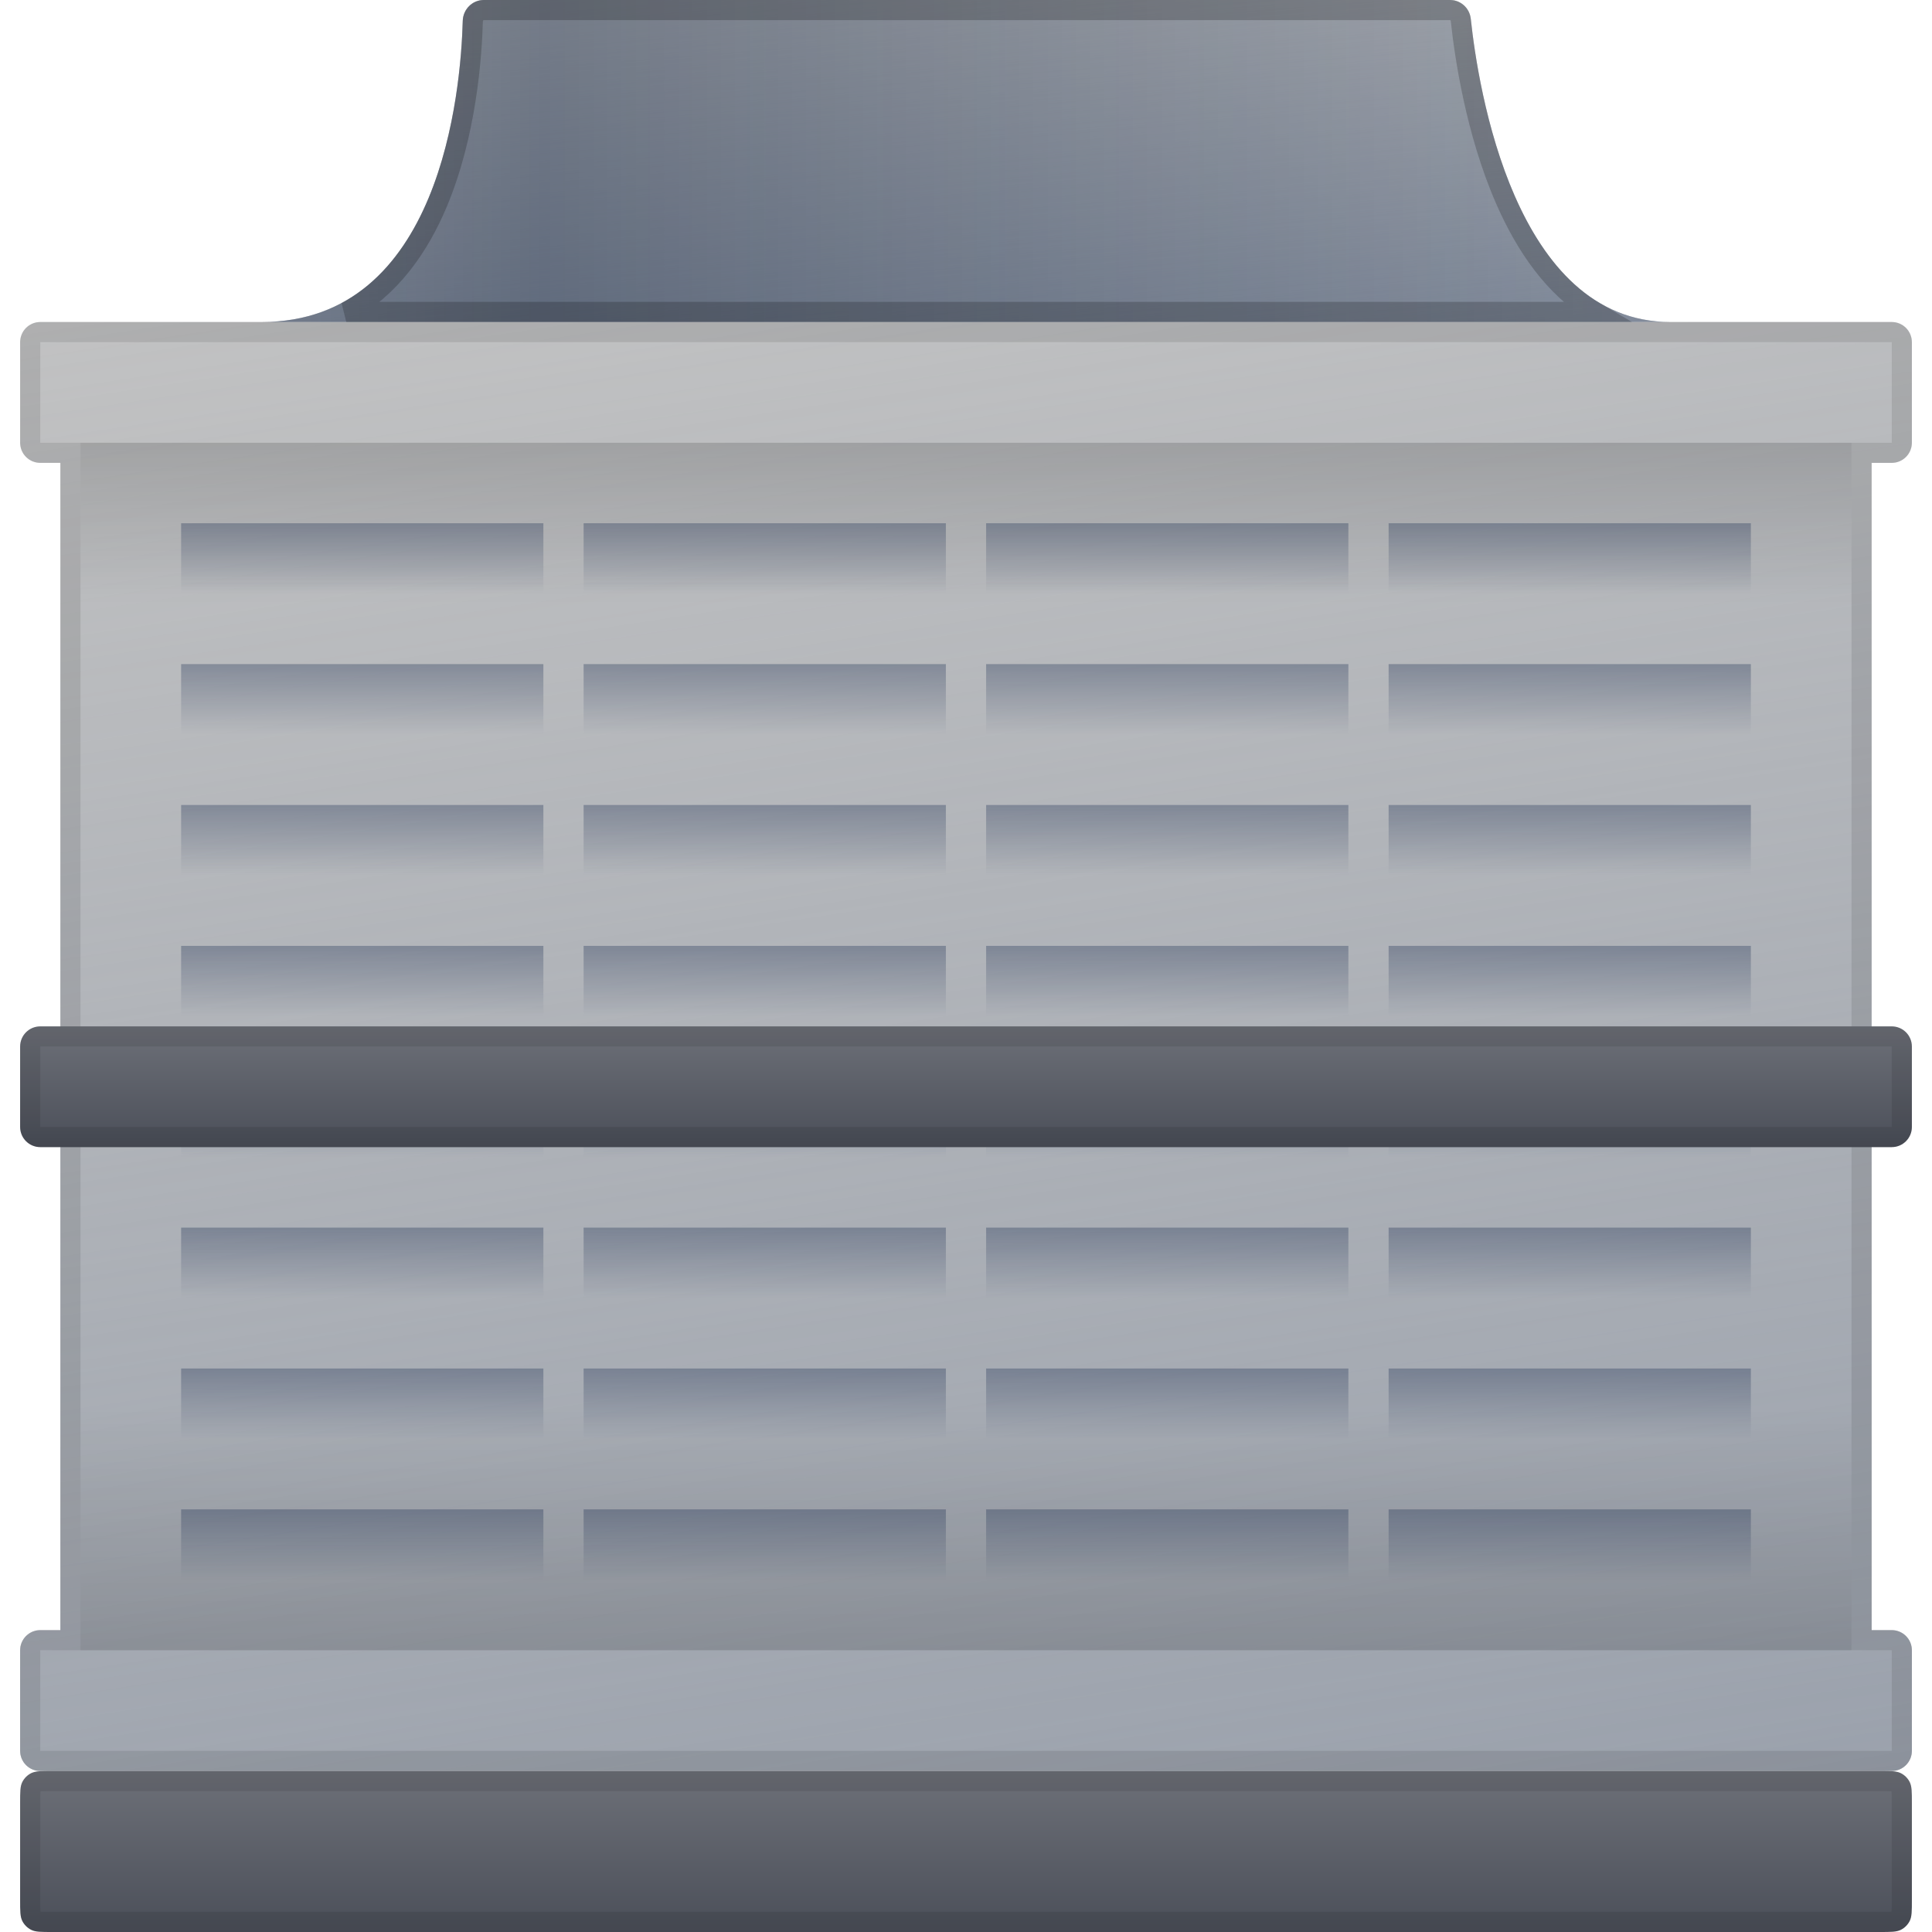
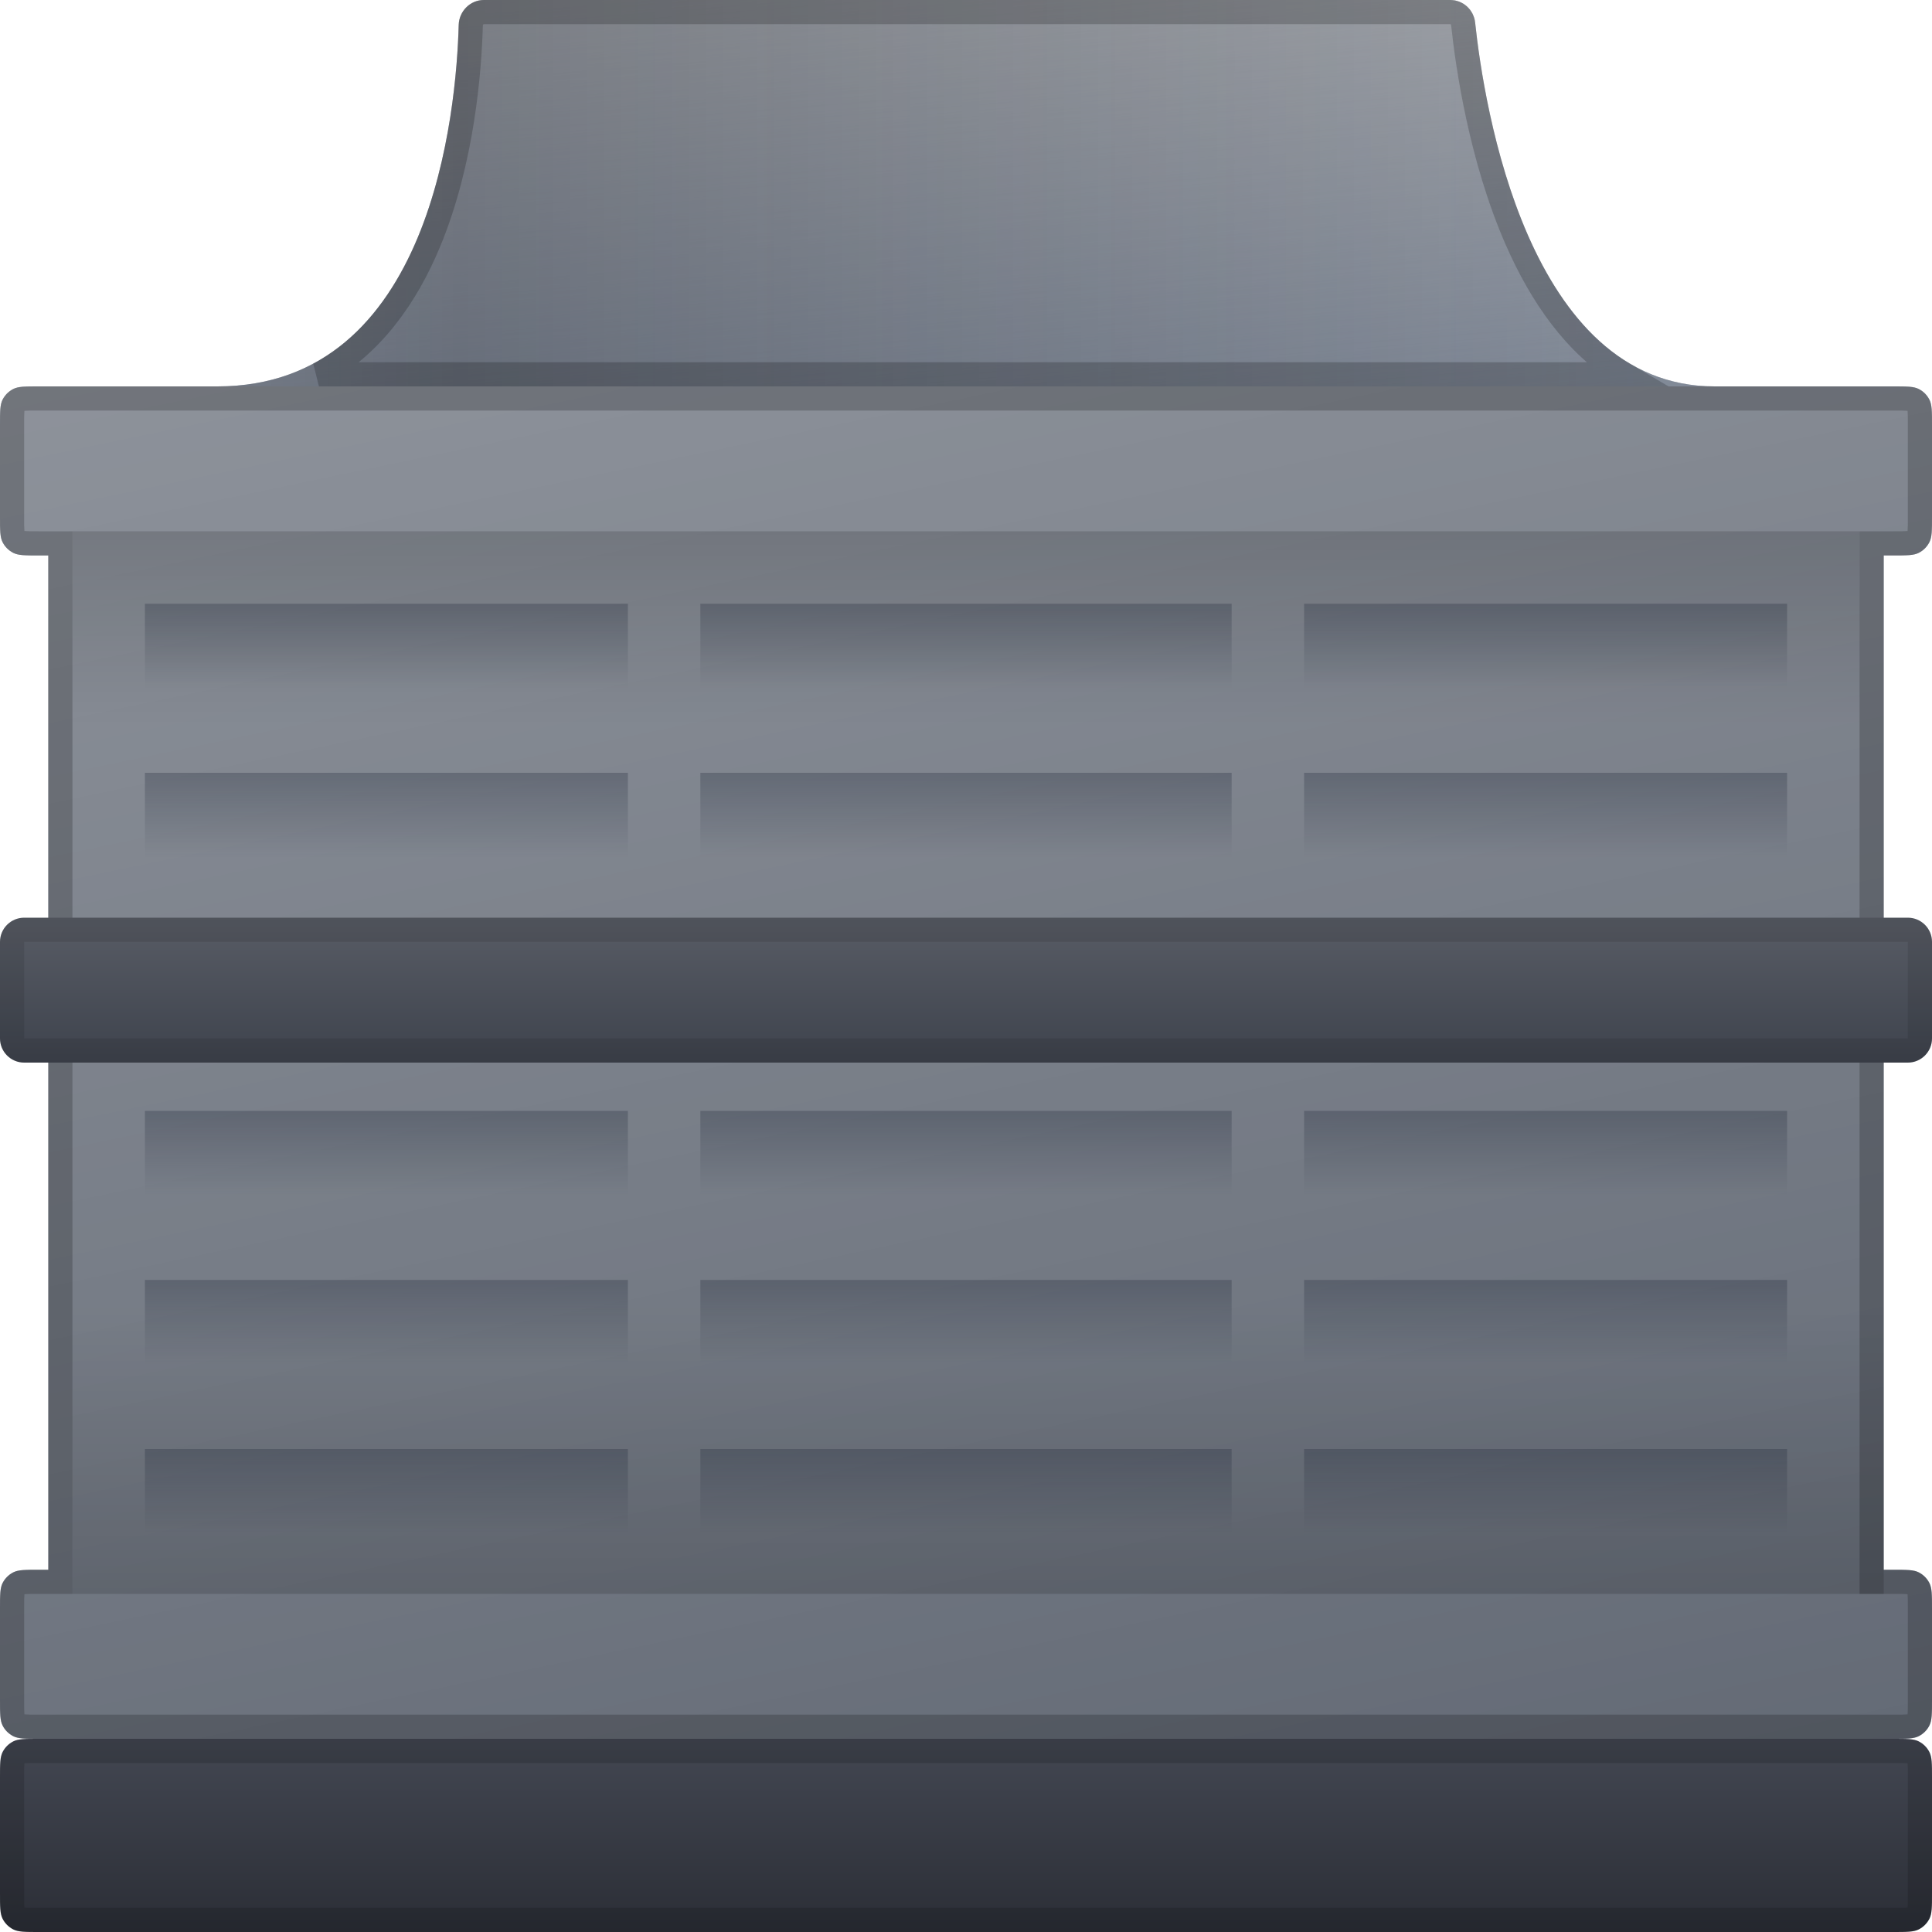
- <svg xmlns="http://www.w3.org/2000/svg" width="96" height="96" viewBox="0 0 96 96" fill="none">
-   <path fill-rule="evenodd" clip-rule="evenodd" d="M94 16C94.552 16 95 16.448 95 17L95 22C95 22.552 94.552 23 94 23L93 23V81H94C94.552 81 95 81.448 95 82L95 87C95 87.552 94.552 88 94 88H2C1.448 88 1 87.552 1 87L1 82C1 81.448 1.448 81 2 81H3L3 23L2 23C1.448 23 1 22.552 1 22L1 17C1 16.448 1.448 16 2 16L94 16Z" fill="#C4C4C4" />
-   <path fill-rule="evenodd" clip-rule="evenodd" d="M94 16C94.552 16 95 16.448 95 17L95 22C95 22.552 94.552 23 94 23L93 23V81H94C94.552 81 95 81.448 95 82L95 87C95 87.552 94.552 88 94 88H2C1.448 88 1 87.552 1 87L1 82C1 81.448 1.448 81 2 81H3L3 23L2 23C1.448 23 1 22.552 1 22L1 17C1 16.448 1.448 16 2 16L94 16Z" fill="url(#paint0_linear_592_174)" />
-   <path d="M2 16.5H94C94.276 16.5 94.5 16.724 94.5 17V22C94.5 22.276 94.276 22.5 94 22.5H92.5V81.5H94C94.276 81.5 94.5 81.724 94.5 82V87C94.5 87.276 94.276 87.5 94 87.5H2C1.724 87.5 1.5 87.276 1.5 87V82C1.5 81.724 1.724 81.5 2 81.5H3.5V22.5H2C1.724 22.5 1.5 22.276 1.5 22V17C1.5 16.724 1.724 16.5 2 16.5Z" stroke="black" stroke-opacity="0.1" />
-   <path d="M92 70H4V82H92V70Z" fill="url(#paint1_linear_592_174)" fill-opacity="0.15" />
-   <path d="M92 22H4V30H92V22Z" fill="url(#paint2_linear_592_174)" fill-opacity="0.15" />
-   <path fill-rule="evenodd" clip-rule="evenodd" d="M73.082 0.933C73.026 0.406 72.586 0 72.056 0H24.033C23.468 0 23.01 0.467 22.994 1.031C22.897 4.57 21.892 16 13 16H83C75.252 16 73.446 4.353 73.082 0.933Z" fill="#C4C4C4" />
-   <path fill-rule="evenodd" clip-rule="evenodd" d="M73.082 0.933C73.026 0.406 72.586 0 72.056 0H24.033C23.468 0 23.01 0.467 22.994 1.031C22.897 4.57 21.892 16 13 16H83C75.252 16 73.446 4.353 73.082 0.933Z" fill="url(#paint3_linear_592_174)" />
-   <path fill-rule="evenodd" clip-rule="evenodd" d="M73.082 0.933C73.026 0.406 72.586 0 72.056 0H24.033C23.468 0 23.01 0.467 22.994 1.031C22.897 4.57 21.892 16 13 16H83C75.252 16 73.446 4.353 73.082 0.933Z" fill="url(#paint4_linear_592_174)" fill-opacity="0.4" />
-   <path d="M24.033 0.5H72.056C72.323 0.5 72.555 0.707 72.585 0.986C72.768 2.712 73.317 6.54 74.814 9.95C75.791 12.177 77.21 14.302 79.252 15.5H17.207C19.401 14.324 20.834 12.251 21.757 10.035C23.168 6.649 23.445 2.833 23.494 1.045C23.502 0.776 23.694 0.56 23.93 0.511L24.033 0.5Z" stroke="black" stroke-opacity="0.2" />
-   <path d="M27 26H9V33H27V26Z" fill="url(#paint5_linear_592_174)" fill-opacity="0.3" />
-   <path d="M27 33H9V40H27V33Z" fill="url(#paint6_linear_592_174)" fill-opacity="0.3" />
-   <path d="M27 40H9V47H27V40Z" fill="url(#paint7_linear_592_174)" fill-opacity="0.3" />
-   <path d="M27 47H9V54H27V47Z" fill="url(#paint8_linear_592_174)" fill-opacity="0.3" />
-   <path d="M27 54H9V61H27V54Z" fill="url(#paint9_linear_592_174)" fill-opacity="0.3" />
-   <path d="M27 61H9V68H27V61Z" fill="url(#paint10_linear_592_174)" fill-opacity="0.3" />
-   <path d="M27 68H9V75H27V68Z" fill="url(#paint11_linear_592_174)" fill-opacity="0.3" />
-   <path d="M27 75H9V82H27V75Z" fill="url(#paint12_linear_592_174)" fill-opacity="0.3" />
-   <path d="M47 26H29V33H47V26Z" fill="url(#paint13_linear_592_174)" fill-opacity="0.3" />
-   <path d="M47 33H29V40H47V33Z" fill="url(#paint14_linear_592_174)" fill-opacity="0.3" />
-   <path d="M47 40H29V47H47V40Z" fill="url(#paint15_linear_592_174)" fill-opacity="0.3" />
-   <path d="M47 47H29V54H47V47Z" fill="url(#paint16_linear_592_174)" fill-opacity="0.3" />
-   <path d="M47 54H29V61H47V54Z" fill="url(#paint17_linear_592_174)" fill-opacity="0.3" />
-   <path d="M47 61H29V68H47V61Z" fill="url(#paint18_linear_592_174)" fill-opacity="0.3" />
-   <path d="M47 68H29V75H47V68Z" fill="url(#paint19_linear_592_174)" fill-opacity="0.3" />
-   <path d="M47 75H29V82H47V75Z" fill="url(#paint20_linear_592_174)" fill-opacity="0.3" />
-   <path d="M67 26H49V33H67V26Z" fill="url(#paint21_linear_592_174)" fill-opacity="0.3" />
-   <path d="M67 33H49V40H67V33Z" fill="url(#paint22_linear_592_174)" fill-opacity="0.3" />
-   <path d="M67 40H49V47H67V40Z" fill="url(#paint23_linear_592_174)" fill-opacity="0.3" />
-   <path d="M67 47H49V54H67V47Z" fill="url(#paint24_linear_592_174)" fill-opacity="0.3" />
-   <path d="M67 54H49V61H67V54Z" fill="url(#paint25_linear_592_174)" fill-opacity="0.3" />
-   <path d="M67 61H49V68H67V61Z" fill="url(#paint26_linear_592_174)" fill-opacity="0.3" />
-   <path d="M67 68H49V75H67V68Z" fill="url(#paint27_linear_592_174)" fill-opacity="0.3" />
-   <path d="M67 75H49V82H67V75Z" fill="url(#paint28_linear_592_174)" fill-opacity="0.3" />
-   <path d="M87 26H69V33H87V26Z" fill="url(#paint29_linear_592_174)" fill-opacity="0.3" />
-   <path d="M87 33H69V40H87V33Z" fill="url(#paint30_linear_592_174)" fill-opacity="0.3" />
-   <path d="M87 40H69V47H87V40Z" fill="url(#paint31_linear_592_174)" fill-opacity="0.3" />
-   <path d="M87 47H69V54H87V47Z" fill="url(#paint32_linear_592_174)" fill-opacity="0.3" />
-   <path d="M87 54H69V61H87V54Z" fill="url(#paint33_linear_592_174)" fill-opacity="0.3" />
-   <path d="M87 61H69V68H87V61Z" fill="url(#paint34_linear_592_174)" fill-opacity="0.3" />
-   <path d="M87 68H69V75H87V68Z" fill="url(#paint35_linear_592_174)" fill-opacity="0.3" />
-   <path d="M87 75H69V82H87V75Z" fill="url(#paint36_linear_592_174)" fill-opacity="0.3" />
-   <path fill-rule="evenodd" clip-rule="evenodd" d="M95 89.6C95 89.04 95 88.76 94.891 88.546C94.795 88.358 94.642 88.205 94.454 88.109C94.24 88 93.96 88 93.4 88H2.6C2.04 88 1.76 88 1.546 88.109C1.358 88.205 1.205 88.358 1.109 88.546C1 88.76 1 89.04 1 89.6L1 94.4C1 94.96 1 95.24 1.109 95.454C1.205 95.642 1.358 95.795 1.546 95.891C1.76 96 2.04 96 2.6 96H93.4C93.96 96 94.24 96 94.454 95.891C94.642 95.795 94.795 95.642 94.891 95.454C95 95.24 95 94.96 95 94.4L95 89.6Z" fill="url(#paint37_linear_592_174)" />
-   <path d="M2.6 88.5H93.4C93.688 88.5 93.874 88.5 94.016 88.512C94.151 88.523 94.202 88.542 94.227 88.555C94.321 88.603 94.397 88.679 94.445 88.773C94.458 88.798 94.477 88.849 94.488 88.984C94.5 89.126 94.5 89.312 94.5 89.6V94.4C94.5 94.688 94.5 94.874 94.488 95.016C94.477 95.151 94.458 95.202 94.445 95.227C94.397 95.321 94.321 95.397 94.227 95.445C94.202 95.458 94.151 95.477 94.016 95.488C93.874 95.5 93.688 95.5 93.4 95.5H2.6C2.312 95.5 2.126 95.5 1.984 95.488C1.849 95.477 1.798 95.458 1.773 95.445C1.679 95.397 1.603 95.321 1.555 95.227C1.542 95.202 1.523 95.151 1.512 95.016C1.5 94.874 1.5 94.688 1.5 94.4V89.6C1.5 89.312 1.5 89.126 1.512 88.984C1.523 88.849 1.542 88.798 1.555 88.773C1.603 88.679 1.679 88.603 1.773 88.555C1.798 88.542 1.849 88.523 1.984 88.512C2.055 88.506 2.137 88.504 2.237 88.502L2.6 88.5Z" stroke="black" stroke-opacity="0.1" />
-   <rect x="1" y="51" width="94" height="6" rx="1" fill="url(#paint38_linear_592_174)" />
-   <rect x="1.5" y="51.5" width="93" height="5" rx="0.5" stroke="black" stroke-opacity="0.1" />
+ <svg xmlns="http://www.w3.org/2000/svg" width="80" height="80" viewBox="0 0 80 80" fill="none">
+   <path fill-rule="evenodd" clip-rule="evenodd" d="M78.4 16C78.96 16 79.24 16 79.454 16.109C79.642 16.205 79.795 16.358 79.891 16.546C80 16.76 80 17.04 80 17.6L80 21.4C80 21.96 80 22.24 79.891 22.454C79.795 22.642 79.642 22.795 79.454 22.891C79.24 23 78.96 23 78.4 23L78 23V65H78.4C78.96 65 79.24 65 79.454 65.109C79.642 65.205 79.795 65.358 79.891 65.546C80 65.76 80 66.04 80 66.6L80 70.4C80 70.96 80 71.24 79.891 71.454C79.795 71.642 79.642 71.795 79.454 71.891C79.24 72 78.96 72 78.4 72H1.6C1.04 72 0.76 72 0.546 71.891C0.358 71.795 0.205 71.642 0.109 71.454C5.2691e-06 71.24 5.10219e-06 70.96 4.76837e-06 70.4L2.5034e-06 66.6C2.16958e-06 66.04 2.00267e-06 65.76 0.109 65.546C0.205 65.358 0.358 65.205 0.546 65.109C0.76 65 1.04 65 1.6 65H2L2 23L1.6 23C1.04 23 0.76 23 0.546 22.891C0.358 22.795 0.205 22.642 0.109 22.454C2.20017e-06 22.24 3.01091e-06 21.96 4.63239e-06 21.4L1.56335e-05 17.6C1.72548e-05 17.04 1.80655e-05 16.76 0.109 16.546C0.205 16.358 0.358 16.205 0.546 16.109C0.76 16 1.04 16 1.6 16L78.4 16Z" fill="#5C636F" />
+   <path fill-rule="evenodd" clip-rule="evenodd" d="M78.4 16C78.96 16 79.24 16 79.454 16.109C79.642 16.205 79.795 16.358 79.891 16.546C80 16.76 80 17.04 80 17.6L80 21.4C80 21.96 80 22.24 79.891 22.454C79.795 22.642 79.642 22.795 79.454 22.891C79.24 23 78.96 23 78.4 23L78 23V65H78.4C78.96 65 79.24 65 79.454 65.109C79.642 65.205 79.795 65.358 79.891 65.546C80 65.76 80 66.04 80 66.6L80 70.4C80 70.96 80 71.24 79.891 71.454C79.795 71.642 79.642 71.795 79.454 71.891C79.24 72 78.96 72 78.4 72H1.6C1.04 72 0.76 72 0.546 71.891C0.358 71.795 0.205 71.642 0.109 71.454C5.2691e-06 71.24 5.10219e-06 70.96 4.76837e-06 70.4L2.5034e-06 66.6C2.16958e-06 66.04 2.00267e-06 65.76 0.109 65.546C0.205 65.358 0.358 65.205 0.546 65.109C0.76 65 1.04 65 1.6 65H2L2 23L1.6 23C1.04 23 0.76 23 0.546 22.891C0.358 22.795 0.205 22.642 0.109 22.454C2.20017e-06 22.24 3.01091e-06 21.96 4.63239e-06 21.4L1.56335e-05 17.6C1.72548e-05 17.04 1.80655e-05 16.76 0.109 16.546C0.205 16.358 0.358 16.205 0.546 16.109C0.76 16 1.04 16 1.6 16L78.4 16Z" fill="url(#paint0_linear_592_174)" fill-opacity="0.3" />
+   <path d="M1.6 16.5H78.4C78.689 16.5 78.875 16.5 79.017 16.512C79.151 16.523 79.202 16.542 79.227 16.555C79.321 16.603 79.397 16.679 79.445 16.773C79.458 16.798 79.477 16.849 79.488 16.984C79.5 17.126 79.5 17.312 79.5 17.6V21.4C79.5 21.688 79.5 21.874 79.488 22.016C79.477 22.151 79.458 22.202 79.445 22.227C79.397 22.321 79.321 22.397 79.227 22.445C79.202 22.458 79.151 22.477 79.017 22.488C78.875 22.5 78.689 22.5 78.4 22.5H77.5V65.5H78.4C78.688 65.5 78.874 65.5 79.016 65.512C79.151 65.523 79.202 65.542 79.227 65.555C79.321 65.603 79.397 65.679 79.445 65.773C79.458 65.798 79.477 65.849 79.488 65.984C79.5 66.126 79.5 66.312 79.5 66.6V70.4C79.5 70.688 79.5 70.874 79.488 71.016C79.477 71.151 79.458 71.202 79.445 71.227C79.397 71.321 79.321 71.397 79.227 71.445C79.202 71.458 79.151 71.477 79.016 71.488C78.874 71.5 78.688 71.5 78.4 71.5H1.6C1.312 71.5 1.126 71.5 0.984 71.488C0.849 71.477 0.798 71.458 0.773 71.445C0.679 71.397 0.603 71.321 0.555 71.227C0.542 71.202 0.523 71.151 0.512 71.016C0.5 70.874 0.5 70.688 0.5 70.4V66.6C0.5 66.312 0.5 66.126 0.512 65.984C0.523 65.849 0.542 65.798 0.555 65.773C0.603 65.679 0.679 65.603 0.773 65.555C0.798 65.542 0.849 65.523 0.984 65.512C1.126 65.5 1.312 65.5 1.6 65.5H2.5V22.5H1.6C1.312 22.5 1.126 22.5 0.984 22.488C0.849 22.477 0.798 22.458 0.773 22.445C0.679 22.397 0.603 22.321 0.555 22.227C0.542 22.202 0.523 22.151 0.512 22.016C0.5 21.874 0.5 21.688 0.5 21.4V17.6C0.5 17.312 0.5 17.126 0.512 16.984C0.523 16.849 0.542 16.798 0.555 16.773C0.603 16.679 0.679 16.603 0.773 16.555C0.798 16.542 0.849 16.523 0.984 16.512C1.126 16.5 1.312 16.5 1.6 16.5Z" stroke="black" stroke-opacity="0.2" />
+   <path d="M78 54H3V66H78V54Z" fill="url(#paint1_linear_592_174)" fill-opacity="0.15" />
+   <path d="M77 22H3V30H77V22Z" fill="url(#paint2_linear_592_174)" fill-opacity="0.15" />
+   <path fill-rule="evenodd" clip-rule="evenodd" d="M61.082 0.933C61.026 0.406 60.586 0 60.056 0H20.033C19.468 0 19.01 0.467 18.994 1.031C18.897 4.57 17.892 16 9 16H71C63.252 16 61.446 4.353 61.082 0.933Z" fill="#C4C4C4" />
+   <path fill-rule="evenodd" clip-rule="evenodd" d="M61.082 0.933C61.026 0.406 60.586 0 60.056 0H20.033C19.468 0 19.01 0.467 18.994 1.031C18.897 4.57 17.892 16 9 16H71C63.252 16 61.446 4.353 61.082 0.933Z" fill="url(#paint3_linear_592_174)" />
+   <path fill-rule="evenodd" clip-rule="evenodd" d="M61.082 0.933C61.026 0.406 60.586 0 60.056 0H20.033C19.468 0 19.01 0.467 18.994 1.031C18.897 4.57 17.892 16 9 16H71C63.252 16 61.446 4.353 61.082 0.933Z" fill="url(#paint4_linear_592_174)" fill-opacity="0.4" />
+   <path d="M20.033 0.5H60.056C60.323 0.5 60.555 0.707 60.585 0.986C60.768 2.712 61.317 6.54 62.813 9.95C63.791 12.177 65.21 14.302 67.252 15.5H13.207C15.402 14.324 16.834 12.251 17.757 10.035C19.168 6.649 19.445 2.833 19.494 1.045C19.503 0.737 19.752 0.5 20.033 0.5Z" stroke="black" stroke-opacity="0.2" />
+   <path d="M26 25H6V32H26V25Z" fill="url(#paint5_linear_592_174)" fill-opacity="0.3" />
+   <path d="M26 32H6V39H26V32Z" fill="url(#paint6_linear_592_174)" fill-opacity="0.3" />
+   <path d="M26 39H6V46H26V39Z" fill="url(#paint7_linear_592_174)" fill-opacity="0.3" />
+   <path d="M26 46H6V53H26V46Z" fill="url(#paint8_linear_592_174)" fill-opacity="0.3" />
+   <path d="M26 53H6V60H26V53Z" fill="url(#paint9_linear_592_174)" fill-opacity="0.3" />
+   <path d="M26 60H6V67H26V60Z" fill="url(#paint10_linear_592_174)" fill-opacity="0.3" />
+   <path d="M51 25H29V32H51V25Z" fill="url(#paint11_linear_592_174)" fill-opacity="0.3" />
+   <path d="M51 32H29V39H51V32Z" fill="url(#paint12_linear_592_174)" fill-opacity="0.3" />
+   <path d="M51 39H29V46H51V39Z" fill="url(#paint13_linear_592_174)" fill-opacity="0.3" />
+   <path d="M51 46H29V53H51V46Z" fill="url(#paint14_linear_592_174)" fill-opacity="0.3" />
+   <path d="M51 53H29V60H51V53Z" fill="url(#paint15_linear_592_174)" fill-opacity="0.3" />
+   <path d="M51 60H29V67H51V60Z" fill="url(#paint16_linear_592_174)" fill-opacity="0.3" />
+   <path d="M74 25H54V32H74V25Z" fill="url(#paint17_linear_592_174)" fill-opacity="0.3" />
+   <path d="M74 32H54V39H74V32Z" fill="url(#paint18_linear_592_174)" fill-opacity="0.3" />
+   <path d="M74 39H54V46H74V39Z" fill="url(#paint19_linear_592_174)" fill-opacity="0.3" />
+   <path d="M74 46H54V53H74V46Z" fill="url(#paint20_linear_592_174)" fill-opacity="0.3" />
+   <path d="M74 53H54V60H74V53Z" fill="url(#paint21_linear_592_174)" fill-opacity="0.3" />
+   <path d="M74 60H54V67H74V60Z" fill="url(#paint22_linear_592_174)" fill-opacity="0.3" />
+   <path fill-rule="evenodd" clip-rule="evenodd" d="M80 73.6C80 73.04 80 72.76 79.891 72.546C79.795 72.358 79.642 72.205 79.454 72.109C79.24 72 78.96 72 78.4 72H1.6C1.04 72 0.76 72 0.546 72.109C0.358 72.205 0.205 72.358 0.109 72.546C1.47908e-05 72.76 1.42187e-05 73.04 1.30746e-05 73.6L3.26865e-06 78.4C2.12451e-06 78.96 1.55245e-06 79.24 0.109 79.454C0.205 79.642 0.358 79.795 0.546 79.891C0.76 80 1.04 80 1.6 80H78.4C78.96 80 79.24 80 79.454 79.891C79.642 79.795 79.795 79.642 79.891 79.454C80 79.24 80 78.96 80 78.4L80 73.6Z" fill="url(#paint23_linear_592_174)" />
+   <path d="M1.6 72.5H78.4C78.688 72.5 78.874 72.5 79.016 72.512C79.151 72.523 79.202 72.542 79.227 72.555C79.321 72.603 79.397 72.679 79.445 72.773C79.458 72.798 79.477 72.849 79.488 72.984C79.5 73.126 79.5 73.312 79.5 73.6V78.4C79.5 78.688 79.5 78.874 79.488 79.016C79.477 79.151 79.458 79.202 79.445 79.227C79.397 79.321 79.321 79.397 79.227 79.445C79.202 79.458 79.151 79.477 79.016 79.488C78.874 79.5 78.688 79.5 78.4 79.5H1.6C1.312 79.5 1.126 79.5 0.984 79.488C0.849 79.477 0.798 79.458 0.773 79.445C0.679 79.397 0.603 79.321 0.555 79.227C0.542 79.202 0.523 79.151 0.512 79.016C0.5 78.874 0.5 78.688 0.5 78.4V73.6C0.5 73.312 0.5 73.126 0.512 72.984C0.523 72.849 0.542 72.798 0.555 72.773C0.603 72.679 0.679 72.603 0.773 72.555C0.798 72.542 0.849 72.523 0.984 72.512C1.126 72.5 1.312 72.5 1.6 72.5Z" stroke="black" stroke-opacity="0.15" />
+   <rect y="38" width="80" height="6" rx="1" fill="url(#paint24_linear_592_174)" />
+   <rect x="0.5" y="38.5" width="79" height="5" rx="0.5" stroke="black" stroke-opacity="0.1" />
  <defs>
-     <linearGradient id="paint0_linear_592_174" x1="87.5" y1="147.5" x2="65.3" y2="0.173" gradientUnits="userSpaceOnUse">
+     <linearGradient id="paint0_linear_592_174" x1="60" y1="89.5" x2="43.01" y2="8.069" gradientUnits="userSpaceOnUse">
+       <stop stop-color="white" stop-opacity="0" />
+       <stop offset="1" stop-color="white" />
+     </linearGradient>
+     <linearGradient id="paint1_linear_592_174" x1="52.219" y1="66" x2="52.219" y2="54" gradientUnits="userSpaceOnUse">
+       <stop />
+       <stop offset="1" stop-opacity="0" />
+     </linearGradient>
+     <linearGradient id="paint2_linear_592_174" x1="51.562" y1="30" x2="51.562" y2="22" gradientUnits="userSpaceOnUse">
+       <stop stop-opacity="0" />
+       <stop offset="1" />
+     </linearGradient>
+     <linearGradient id="paint3_linear_592_174" x1="67" y1="22.162" x2="64.536" y2="-8.778" gradientUnits="userSpaceOnUse">
      <stop stop-color="#818C9E" />
      <stop offset="1" stop-color="#818C9E" stop-opacity="0" />
    </linearGradient>
-     <linearGradient id="paint1_linear_592_174" x1="61.75" y1="82" x2="61.75" y2="70" gradientUnits="userSpaceOnUse">
-       <stop />
-       <stop offset="1" stop-opacity="0" />
+     <linearGradient id="paint4_linear_592_174" x1="-5" y1="6.141" x2="91" y2="6.141" gradientUnits="userSpaceOnUse">
+       <stop stop-color="#202632" stop-opacity="0.5" />
+       <stop offset="0.25" stop-color="#202632" />
+       <stop offset="1" stop-color="#202632" stop-opacity="0" />
    </linearGradient>
-     <linearGradient id="paint2_linear_592_174" x1="61.75" y1="30" x2="61.75" y2="22" gradientUnits="userSpaceOnUse">
-       <stop stop-opacity="0" />
-       <stop offset="1" />
+     <linearGradient id="paint5_linear_592_174" x1="16.765" y1="32" x2="16.765" y2="25" gradientUnits="userSpaceOnUse">
+       <stop offset="0.5" stop-color="#212939" stop-opacity="0" />
+       <stop offset="1" stop-color="#212939" />
    </linearGradient>
-     <linearGradient id="paint3_linear_592_174" x1="75" y1="22.162" x2="72.536" y2="-8.778" gradientUnits="userSpaceOnUse">
-       <stop stop-color="#818C9E" />
-       <stop offset="1" stop-color="#818C9E" stop-opacity="0" />
+     <linearGradient id="paint6_linear_592_174" x1="16.765" y1="39" x2="16.765" y2="32" gradientUnits="userSpaceOnUse">
+       <stop offset="0.5" stop-color="#212939" stop-opacity="0" />
+       <stop offset="1" stop-color="#212939" />
    </linearGradient>
-     <linearGradient id="paint4_linear_592_174" x1="3" y1="6.141" x2="99" y2="6.141" gradientUnits="userSpaceOnUse">
-       <stop stop-color="#101F39" stop-opacity="0.5" />
-       <stop offset="0.25" stop-color="#101F39" />
-       <stop offset="1" stop-color="#101F39" stop-opacity="0" />
+     <linearGradient id="paint7_linear_592_174" x1="16.765" y1="46" x2="16.765" y2="39" gradientUnits="userSpaceOnUse">
+       <stop offset="0.5" stop-color="#212939" stop-opacity="0" />
+       <stop offset="1" stop-color="#212939" />
    </linearGradient>
-     <linearGradient id="paint5_linear_592_174" x1="19.765" y1="33" x2="19.765" y2="26" gradientUnits="userSpaceOnUse">
-       <stop offset="0.5" stop-color="#0B1E45" stop-opacity="0" />
-       <stop offset="1" stop-color="#0B1E45" />
+     <linearGradient id="paint8_linear_592_174" x1="16.765" y1="53" x2="16.765" y2="46" gradientUnits="userSpaceOnUse">
+       <stop offset="0.5" stop-color="#212939" stop-opacity="0" />
+       <stop offset="1" stop-color="#212939" />
    </linearGradient>
-     <linearGradient id="paint6_linear_592_174" x1="19.765" y1="40" x2="19.765" y2="33" gradientUnits="userSpaceOnUse">
-       <stop offset="0.5" stop-color="#0B1E45" stop-opacity="0" />
-       <stop offset="1" stop-color="#0B1E45" />
+     <linearGradient id="paint9_linear_592_174" x1="16.765" y1="60" x2="16.765" y2="53" gradientUnits="userSpaceOnUse">
+       <stop offset="0.5" stop-color="#212939" stop-opacity="0" />
+       <stop offset="1" stop-color="#212939" />
    </linearGradient>
-     <linearGradient id="paint7_linear_592_174" x1="19.765" y1="47" x2="19.765" y2="40" gradientUnits="userSpaceOnUse">
-       <stop offset="0.5" stop-color="#0B1E45" stop-opacity="0" />
-       <stop offset="1" stop-color="#0B1E45" />
+     <linearGradient id="paint10_linear_592_174" x1="16.765" y1="67" x2="16.765" y2="60" gradientUnits="userSpaceOnUse">
+       <stop offset="0.5" stop-color="#212939" stop-opacity="0" />
+       <stop offset="1" stop-color="#212939" />
    </linearGradient>
-     <linearGradient id="paint8_linear_592_174" x1="19.765" y1="54" x2="19.765" y2="47" gradientUnits="userSpaceOnUse">
-       <stop offset="0.5" stop-color="#0B1E45" stop-opacity="0" />
-       <stop offset="1" stop-color="#0B1E45" />
+     <linearGradient id="paint11_linear_592_174" x1="40.841" y1="32" x2="40.841" y2="25" gradientUnits="userSpaceOnUse">
+       <stop offset="0.5" stop-color="#212939" stop-opacity="0" />
+       <stop offset="1" stop-color="#212939" />
    </linearGradient>
-     <linearGradient id="paint9_linear_592_174" x1="19.765" y1="61" x2="19.765" y2="54" gradientUnits="userSpaceOnUse">
-       <stop offset="0.5" stop-color="#0B1E45" stop-opacity="0" />
-       <stop offset="1" stop-color="#0B1E45" />
+     <linearGradient id="paint12_linear_592_174" x1="40.841" y1="39" x2="40.841" y2="32" gradientUnits="userSpaceOnUse">
+       <stop offset="0.5" stop-color="#212939" stop-opacity="0" />
+       <stop offset="1" stop-color="#212939" />
    </linearGradient>
-     <linearGradient id="paint10_linear_592_174" x1="19.765" y1="68" x2="19.765" y2="61" gradientUnits="userSpaceOnUse">
-       <stop offset="0.5" stop-color="#0B1E45" stop-opacity="0" />
-       <stop offset="1" stop-color="#0B1E45" />
+     <linearGradient id="paint13_linear_592_174" x1="40.841" y1="46" x2="40.841" y2="39" gradientUnits="userSpaceOnUse">
+       <stop offset="0.5" stop-color="#212939" stop-opacity="0" />
+       <stop offset="1" stop-color="#212939" />
    </linearGradient>
-     <linearGradient id="paint11_linear_592_174" x1="19.765" y1="75" x2="19.765" y2="68" gradientUnits="userSpaceOnUse">
-       <stop offset="0.5" stop-color="#0B1E45" stop-opacity="0" />
-       <stop offset="1" stop-color="#0B1E45" />
+     <linearGradient id="paint14_linear_592_174" x1="40.841" y1="53" x2="40.841" y2="46" gradientUnits="userSpaceOnUse">
+       <stop offset="0.5" stop-color="#212939" stop-opacity="0" />
+       <stop offset="1" stop-color="#212939" />
    </linearGradient>
-     <linearGradient id="paint12_linear_592_174" x1="19.765" y1="82" x2="19.765" y2="75" gradientUnits="userSpaceOnUse">
-       <stop offset="0.5" stop-color="#0B1E45" stop-opacity="0" />
-       <stop offset="1" stop-color="#0B1E45" />
+     <linearGradient id="paint15_linear_592_174" x1="40.841" y1="60" x2="40.841" y2="53" gradientUnits="userSpaceOnUse">
+       <stop offset="0.5" stop-color="#212939" stop-opacity="0" />
+       <stop offset="1" stop-color="#212939" />
    </linearGradient>
-     <linearGradient id="paint13_linear_592_174" x1="43.294" y1="33" x2="43.294" y2="26" gradientUnits="userSpaceOnUse">
-       <stop offset="0.5" stop-color="#0B1E45" stop-opacity="0" />
-       <stop offset="1" stop-color="#0B1E45" />
+     <linearGradient id="paint16_linear_592_174" x1="40.841" y1="67" x2="40.841" y2="60" gradientUnits="userSpaceOnUse">
+       <stop offset="0.5" stop-color="#212939" stop-opacity="0" />
+       <stop offset="1" stop-color="#212939" />
    </linearGradient>
-     <linearGradient id="paint14_linear_592_174" x1="43.294" y1="40" x2="43.294" y2="33" gradientUnits="userSpaceOnUse">
-       <stop offset="0.5" stop-color="#0B1E45" stop-opacity="0" />
-       <stop offset="1" stop-color="#0B1E45" />
+     <linearGradient id="paint17_linear_592_174" x1="64.765" y1="32" x2="64.765" y2="25" gradientUnits="userSpaceOnUse">
+       <stop offset="0.5" stop-color="#212939" stop-opacity="0" />
+       <stop offset="1" stop-color="#212939" />
    </linearGradient>
-     <linearGradient id="paint15_linear_592_174" x1="43.294" y1="47" x2="43.294" y2="40" gradientUnits="userSpaceOnUse">
-       <stop offset="0.5" stop-color="#0B1E45" stop-opacity="0" />
-       <stop offset="1" stop-color="#0B1E45" />
+     <linearGradient id="paint18_linear_592_174" x1="64.765" y1="39" x2="64.765" y2="32" gradientUnits="userSpaceOnUse">
+       <stop offset="0.5" stop-color="#212939" stop-opacity="0" />
+       <stop offset="1" stop-color="#212939" />
    </linearGradient>
-     <linearGradient id="paint16_linear_592_174" x1="43.294" y1="54" x2="43.294" y2="47" gradientUnits="userSpaceOnUse">
-       <stop offset="0.5" stop-color="#0B1E45" stop-opacity="0" />
-       <stop offset="1" stop-color="#0B1E45" />
+     <linearGradient id="paint19_linear_592_174" x1="64.765" y1="46" x2="64.765" y2="39" gradientUnits="userSpaceOnUse">
+       <stop offset="0.5" stop-color="#212939" stop-opacity="0" />
+       <stop offset="1" stop-color="#212939" />
    </linearGradient>
-     <linearGradient id="paint17_linear_592_174" x1="43.294" y1="61" x2="43.294" y2="54" gradientUnits="userSpaceOnUse">
-       <stop offset="0.5" stop-color="#0B1E45" stop-opacity="0" />
-       <stop offset="1" stop-color="#0B1E45" />
+     <linearGradient id="paint20_linear_592_174" x1="64.765" y1="53" x2="64.765" y2="46" gradientUnits="userSpaceOnUse">
+       <stop offset="0.5" stop-color="#212939" stop-opacity="0" />
+       <stop offset="1" stop-color="#212939" />
    </linearGradient>
-     <linearGradient id="paint18_linear_592_174" x1="43.294" y1="68" x2="43.294" y2="61" gradientUnits="userSpaceOnUse">
-       <stop offset="0.5" stop-color="#0B1E45" stop-opacity="0" />
-       <stop offset="1" stop-color="#0B1E45" />
+     <linearGradient id="paint21_linear_592_174" x1="64.765" y1="60" x2="64.765" y2="53" gradientUnits="userSpaceOnUse">
+       <stop offset="0.5" stop-color="#212939" stop-opacity="0" />
+       <stop offset="1" stop-color="#212939" />
    </linearGradient>
-     <linearGradient id="paint19_linear_592_174" x1="43.294" y1="75" x2="43.294" y2="68" gradientUnits="userSpaceOnUse">
-       <stop offset="0.5" stop-color="#0B1E45" stop-opacity="0" />
-       <stop offset="1" stop-color="#0B1E45" />
+     <linearGradient id="paint22_linear_592_174" x1="64.765" y1="67" x2="64.765" y2="60" gradientUnits="userSpaceOnUse">
+       <stop offset="0.5" stop-color="#212939" stop-opacity="0" />
+       <stop offset="1" stop-color="#212939" />
    </linearGradient>
-     <linearGradient id="paint20_linear_592_174" x1="43.294" y1="82" x2="43.294" y2="75" gradientUnits="userSpaceOnUse">
-       <stop offset="0.5" stop-color="#0B1E45" stop-opacity="0" />
-       <stop offset="1" stop-color="#0B1E45" />
+     <linearGradient id="paint23_linear_592_174" x1="46.452" y1="80" x2="46.452" y2="72" gradientUnits="userSpaceOnUse">
+       <stop stop-color="#2B2E36" />
+       <stop offset="1" stop-color="#434752" />
    </linearGradient>
-     <linearGradient id="paint21_linear_592_174" x1="66.823" y1="33" x2="66.823" y2="26" gradientUnits="userSpaceOnUse">
-       <stop offset="0.5" stop-color="#0B1E45" stop-opacity="0" />
-       <stop offset="1" stop-color="#0B1E45" />
-     </linearGradient>
-     <linearGradient id="paint22_linear_592_174" x1="66.823" y1="40" x2="66.823" y2="33" gradientUnits="userSpaceOnUse">
-       <stop offset="0.5" stop-color="#0B1E45" stop-opacity="0" />
-       <stop offset="1" stop-color="#0B1E45" />
-     </linearGradient>
-     <linearGradient id="paint23_linear_592_174" x1="66.823" y1="47" x2="66.823" y2="40" gradientUnits="userSpaceOnUse">
-       <stop offset="0.5" stop-color="#0B1E45" stop-opacity="0" />
-       <stop offset="1" stop-color="#0B1E45" />
-     </linearGradient>
-     <linearGradient id="paint24_linear_592_174" x1="66.823" y1="54" x2="66.823" y2="47" gradientUnits="userSpaceOnUse">
-       <stop offset="0.5" stop-color="#0B1E45" stop-opacity="0" />
-       <stop offset="1" stop-color="#0B1E45" />
-     </linearGradient>
-     <linearGradient id="paint25_linear_592_174" x1="66.823" y1="61" x2="66.823" y2="54" gradientUnits="userSpaceOnUse">
-       <stop offset="0.5" stop-color="#0B1E45" stop-opacity="0" />
-       <stop offset="1" stop-color="#0B1E45" />
-     </linearGradient>
-     <linearGradient id="paint26_linear_592_174" x1="66.823" y1="68" x2="66.823" y2="61" gradientUnits="userSpaceOnUse">
-       <stop offset="0.5" stop-color="#0B1E45" stop-opacity="0" />
-       <stop offset="1" stop-color="#0B1E45" />
-     </linearGradient>
-     <linearGradient id="paint27_linear_592_174" x1="66.823" y1="75" x2="66.823" y2="68" gradientUnits="userSpaceOnUse">
-       <stop offset="0.5" stop-color="#0B1E45" stop-opacity="0" />
-       <stop offset="1" stop-color="#0B1E45" />
-     </linearGradient>
-     <linearGradient id="paint28_linear_592_174" x1="66.823" y1="82" x2="66.823" y2="75" gradientUnits="userSpaceOnUse">
-       <stop offset="0.5" stop-color="#0B1E45" stop-opacity="0" />
-       <stop offset="1" stop-color="#0B1E45" />
-     </linearGradient>
-     <linearGradient id="paint29_linear_592_174" x1="90.353" y1="33" x2="90.353" y2="26" gradientUnits="userSpaceOnUse">
-       <stop offset="0.5" stop-color="#0B1E45" stop-opacity="0" />
-       <stop offset="1" stop-color="#0B1E45" />
-     </linearGradient>
-     <linearGradient id="paint30_linear_592_174" x1="90.353" y1="40" x2="90.353" y2="33" gradientUnits="userSpaceOnUse">
-       <stop offset="0.5" stop-color="#0B1E45" stop-opacity="0" />
-       <stop offset="1" stop-color="#0B1E45" />
-     </linearGradient>
-     <linearGradient id="paint31_linear_592_174" x1="90.353" y1="47" x2="90.353" y2="40" gradientUnits="userSpaceOnUse">
-       <stop offset="0.5" stop-color="#0B1E45" stop-opacity="0" />
-       <stop offset="1" stop-color="#0B1E45" />
-     </linearGradient>
-     <linearGradient id="paint32_linear_592_174" x1="90.353" y1="54" x2="90.353" y2="47" gradientUnits="userSpaceOnUse">
-       <stop offset="0.5" stop-color="#0B1E45" stop-opacity="0" />
-       <stop offset="1" stop-color="#0B1E45" />
-     </linearGradient>
-     <linearGradient id="paint33_linear_592_174" x1="90.353" y1="61" x2="90.353" y2="54" gradientUnits="userSpaceOnUse">
-       <stop offset="0.5" stop-color="#0B1E45" stop-opacity="0" />
-       <stop offset="1" stop-color="#0B1E45" />
-     </linearGradient>
-     <linearGradient id="paint34_linear_592_174" x1="90.353" y1="68" x2="90.353" y2="61" gradientUnits="userSpaceOnUse">
-       <stop offset="0.5" stop-color="#0B1E45" stop-opacity="0" />
-       <stop offset="1" stop-color="#0B1E45" />
-     </linearGradient>
-     <linearGradient id="paint35_linear_592_174" x1="90.353" y1="75" x2="90.353" y2="68" gradientUnits="userSpaceOnUse">
-       <stop offset="0.5" stop-color="#0B1E45" stop-opacity="0" />
-       <stop offset="1" stop-color="#0B1E45" />
-     </linearGradient>
-     <linearGradient id="paint36_linear_592_174" x1="90.353" y1="82" x2="90.353" y2="75" gradientUnits="userSpaceOnUse">
-       <stop offset="0.5" stop-color="#0B1E45" stop-opacity="0" />
-       <stop offset="1" stop-color="#0B1E45" />
-     </linearGradient>
-     <linearGradient id="paint37_linear_592_174" x1="55.581" y1="96" x2="55.581" y2="88" gradientUnits="userSpaceOnUse">
-       <stop stop-color="#4B4F59" />
-       <stop offset="1" stop-color="#6D7078" />
-     </linearGradient>
-     <linearGradient id="paint38_linear_592_174" x1="55.581" y1="57" x2="55.581" y2="51" gradientUnits="userSpaceOnUse">
-       <stop stop-color="#4B4F59" />
-       <stop offset="1" stop-color="#6D7078" />
+     <linearGradient id="paint24_linear_592_174" x1="46.452" y1="44" x2="46.452" y2="38" gradientUnits="userSpaceOnUse">
+       <stop stop-color="#3E434D" />
+       <stop offset="1" stop-color="#585C65" />
    </linearGradient>
  </defs>
</svg>
